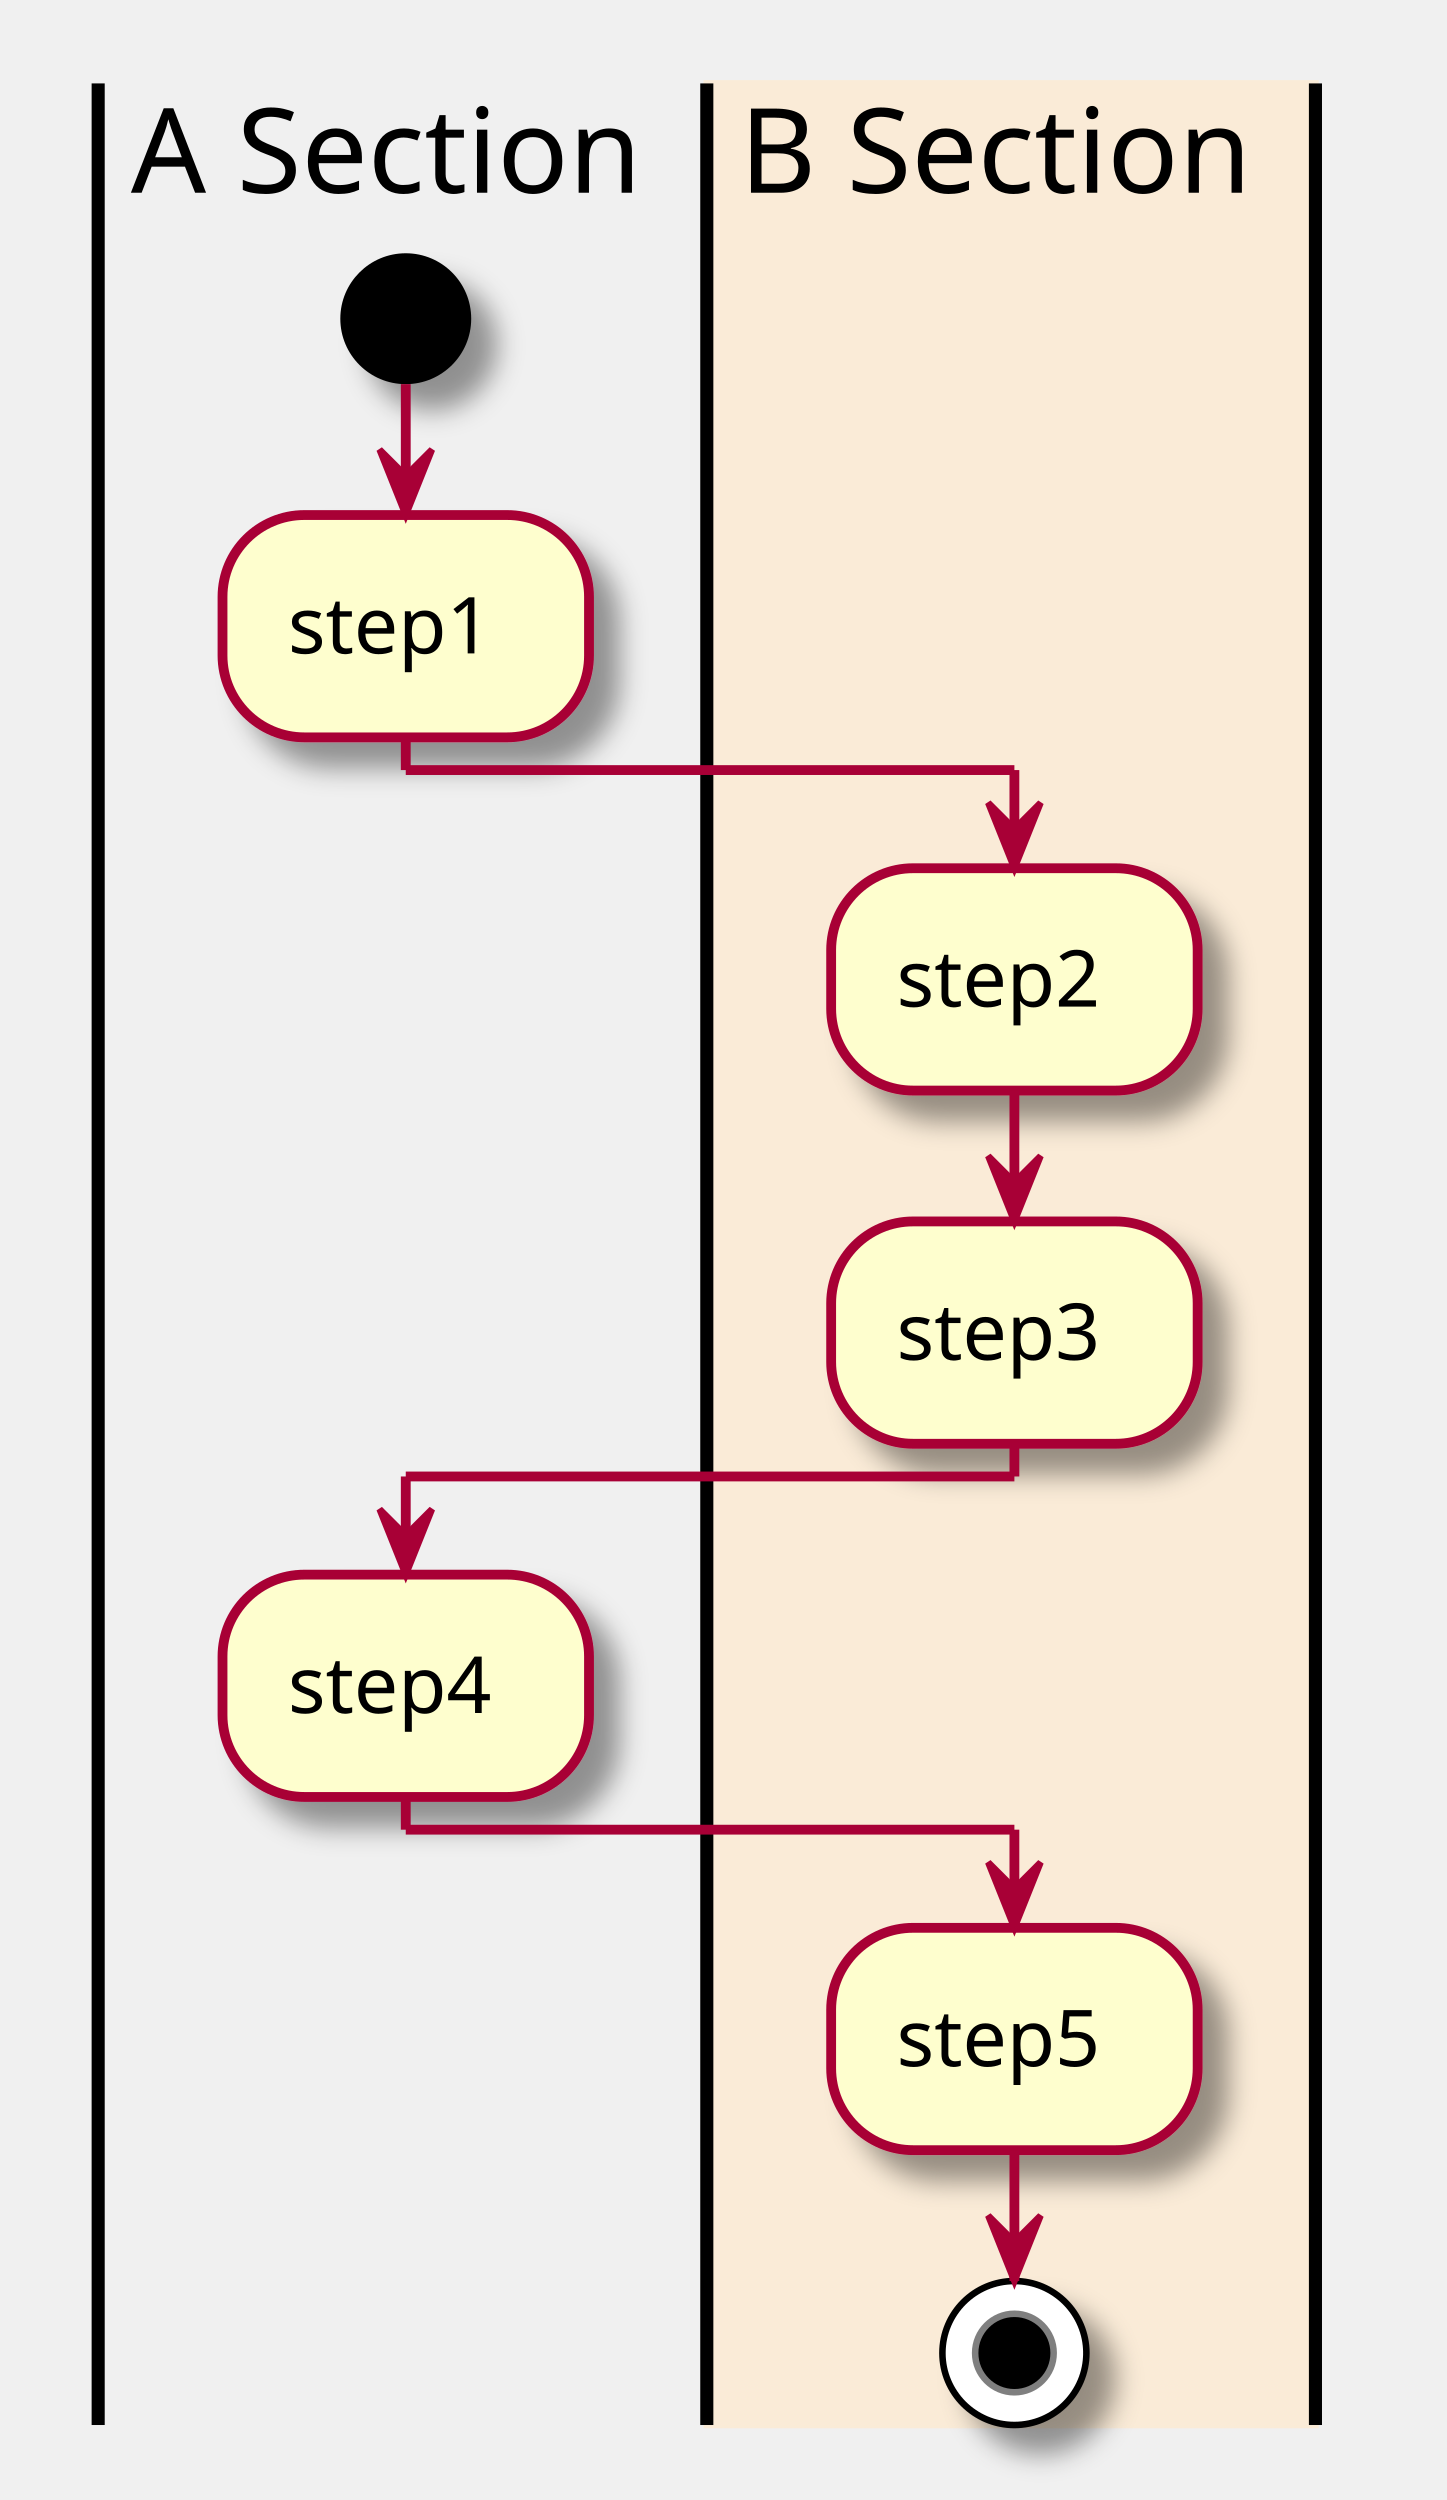
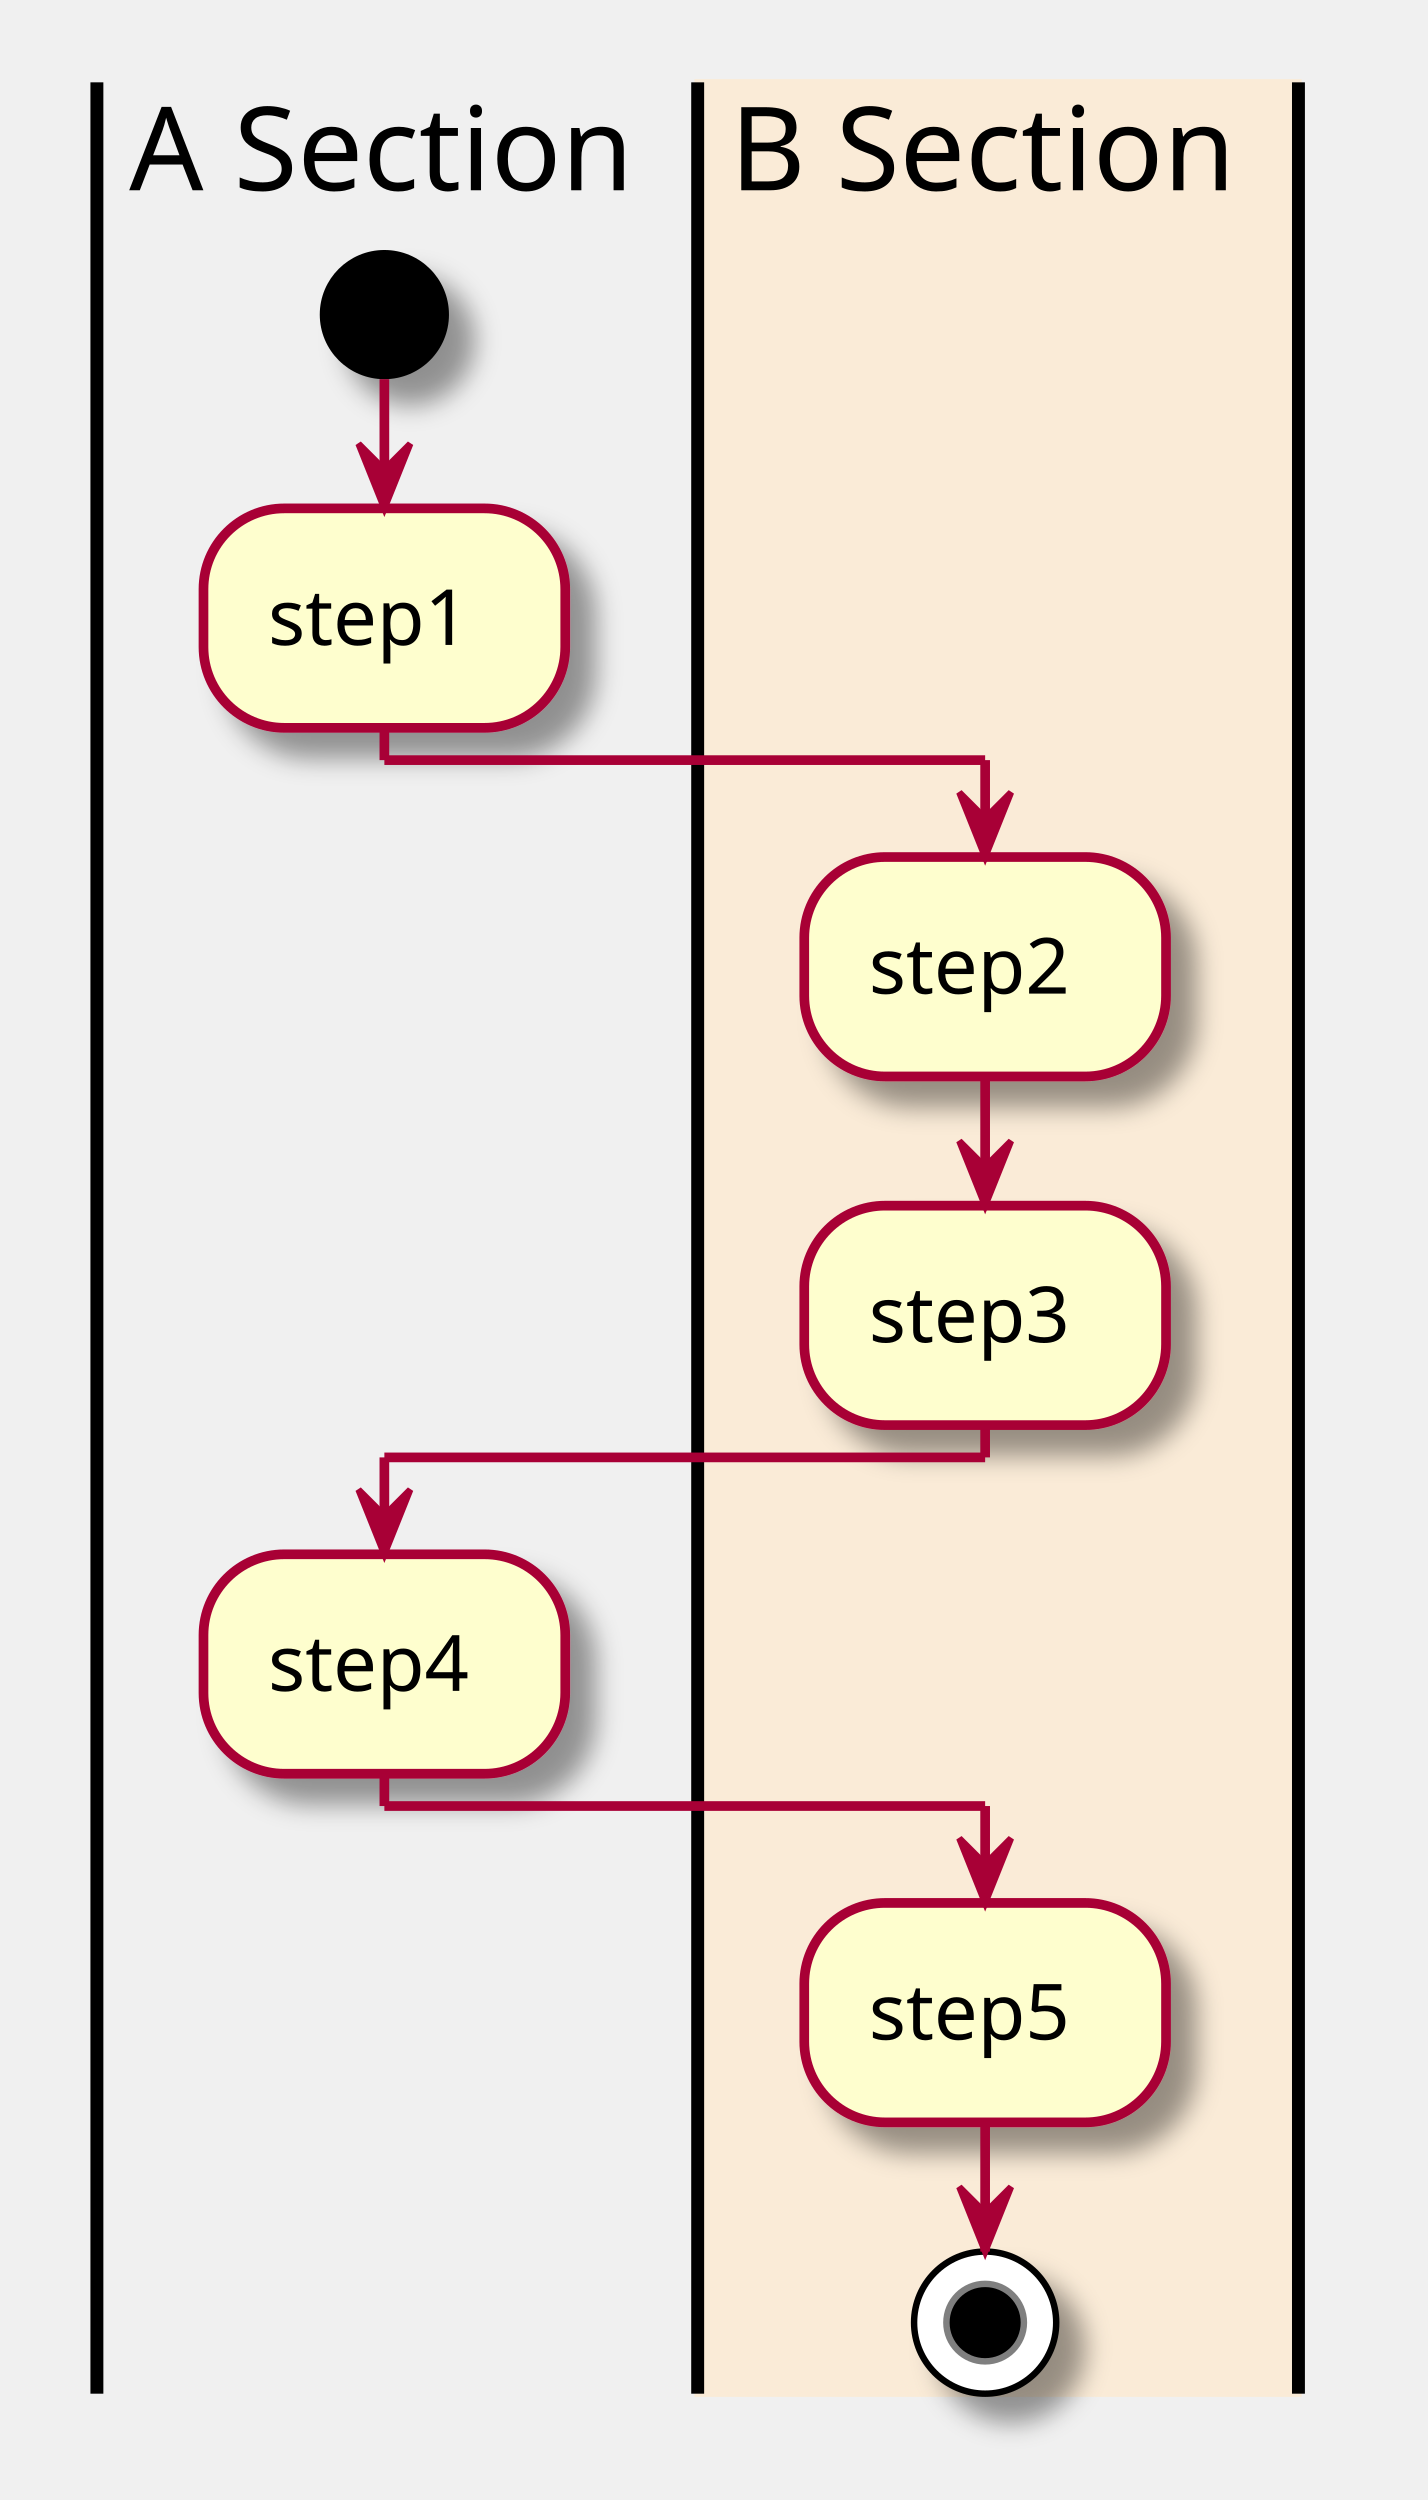
- <svg xmlns="http://www.w3.org/2000/svg" contentScriptType="application/ecmascript" contentStyleType="text/css" height="382px" preserveAspectRatio="none" style="width:221px;height:382px;" version="1.1" viewBox="0 0 221 382" width="221px" zoomAndPan="magnify">
+ <svg xmlns="http://www.w3.org/2000/svg" contentScriptType="application/ecmascript" contentStyleType="text/css" height="387px" preserveAspectRatio="none" style="width:221px;height:387px;" version="1.1" viewBox="0 0 221 387" width="221px" zoomAndPan="magnify">
  <defs>
    <filter height="300%" id="f1oe6rclaht8ji" width="300%" x="-1" y="-1">
      <feGaussianBlur result="blurOut" stdDeviation="2.0" />
      <feColorMatrix in="blurOut" result="blurOut2" type="matrix" values="0 0 0 0 0 0 0 0 0 0 0 0 0 0 0 0 0 0 .4 0" />
      <feOffset dx="4.0" dy="4.0" in="blurOut2" result="blurOut3" />
      <feBlend in="SourceGraphic" in2="blurOut3" mode="normal" />
    </filter>
  </defs>
  <g>
-     <ellipse cx="62" cy="48.698" fill="#000000" filter="url(#f1oe6rclaht8ji)" rx="10" ry="10" style="stroke: none; stroke-width: 1.0;" />
-     <rect fill="#FEFECE" filter="url(#f1oe6rclaht8ji)" height="33.969" rx="12.5" ry="12.5" style="stroke: #A80036; stroke-width: 1.5;" width="56" x="34" y="78.698" />
-     <text fill="#000000" font-family="sans-serif" font-size="12" lengthAdjust="spacingAndGlyphs" textLength="36" x="44" y="99.837">
-       step1
-     </text>
-     <rect fill="#FEFECE" filter="url(#f1oe6rclaht8ji)" height="33.969" rx="12.5" ry="12.5" style="stroke: #A80036; stroke-width: 1.5;" width="56" x="34" y="240.605" />
-     <text fill="#000000" font-family="sans-serif" font-size="12" lengthAdjust="spacingAndGlyphs" textLength="36" x="44" y="261.743">
-       step4
-     </text>
-     <line style="stroke: #000000; stroke-width: 2.0;" x1="15" x2="15" y1="12.745" y2="370.542" />
-     <rect fill="#FAEBD7" height="357.797" style="stroke: #FAEBD7; stroke-width: 1.0;" width="93" x="108" y="12.745" />
-     <rect fill="#FEFECE" filter="url(#f1oe6rclaht8ji)" height="33.969" rx="12.5" ry="12.5" style="stroke: #A80036; stroke-width: 1.5;" width="56" x="127" y="132.667" />
-     <text fill="#000000" font-family="sans-serif" font-size="12" lengthAdjust="spacingAndGlyphs" textLength="36" x="137" y="153.806">
-       step2
-     </text>
-     <rect fill="#FEFECE" filter="url(#f1oe6rclaht8ji)" height="33.969" rx="12.5" ry="12.5" style="stroke: #A80036; stroke-width: 1.5;" width="56" x="127" y="186.636" />
-     <text fill="#000000" font-family="sans-serif" font-size="12" lengthAdjust="spacingAndGlyphs" textLength="36" x="137" y="207.774">
-       step3
-     </text>
-     <rect fill="#FEFECE" filter="url(#f1oe6rclaht8ji)" height="33.969" rx="12.5" ry="12.5" style="stroke: #A80036; stroke-width: 1.5;" width="56" x="127" y="294.573" />
-     <text fill="#000000" font-family="sans-serif" font-size="12" lengthAdjust="spacingAndGlyphs" textLength="36" x="137" y="315.712">
-       step5
-     </text>
-     <ellipse cx="155" cy="359.542" fill="#FFFFFF" filter="url(#f1oe6rclaht8ji)" rx="11" ry="11" style="stroke: #000000; stroke-width: 1.0;" />
-     <ellipse cx="155" cy="359.542" fill="#000000" rx="6" ry="6" style="stroke: #7F7F7F; stroke-width: 1.0;" />
-     <line style="stroke: #000000; stroke-width: 2.0;" x1="108" x2="108" y1="12.745" y2="370.542" />
-     <line style="stroke: #000000; stroke-width: 2.0;" x1="201" x2="201" y1="12.745" y2="370.542" />
-     <line style="stroke: #A80036; stroke-width: 1.5;" x1="62" x2="62" y1="58.698" y2="78.698" />
-     <polygon fill="#A80036" points="58,68.698,62,78.698,66,68.698,62,72.698" style="stroke: #A80036; stroke-width: 1.0;" />
-     <line style="stroke: #A80036; stroke-width: 1.5;" x1="155" x2="155" y1="166.636" y2="186.636" />
-     <polygon fill="#A80036" points="151,176.636,155,186.636,159,176.636,155,180.636" style="stroke: #A80036; stroke-width: 1.0;" />
-     <line style="stroke: #A80036; stroke-width: 1.5;" x1="155" x2="155" y1="328.542" y2="348.542" />
-     <polygon fill="#A80036" points="151,338.542,155,348.542,159,338.542,155,342.542" style="stroke: #A80036; stroke-width: 1.0;" />
-     <line style="stroke: #A80036; stroke-width: 1.5;" x1="62" x2="62" y1="112.667" y2="117.667" />
-     <line style="stroke: #A80036; stroke-width: 1.5;" x1="62" x2="155" y1="117.667" y2="117.667" />
-     <line style="stroke: #A80036; stroke-width: 1.5;" x1="155" x2="155" y1="117.667" y2="132.667" />
-     <polygon fill="#A80036" points="151,122.667,155,132.667,159,122.667,155,126.667" style="stroke: #A80036; stroke-width: 1.0;" />
-     <line style="stroke: #A80036; stroke-width: 1.5;" x1="155" x2="155" y1="220.605" y2="225.605" />
-     <line style="stroke: #A80036; stroke-width: 1.5;" x1="155" x2="62" y1="225.605" y2="225.605" />
-     <line style="stroke: #A80036; stroke-width: 1.5;" x1="62" x2="62" y1="225.605" y2="240.605" />
-     <polygon fill="#A80036" points="58,230.605,62,240.605,66,230.605,62,234.605" style="stroke: #A80036; stroke-width: 1.0;" />
-     <line style="stroke: #A80036; stroke-width: 1.5;" x1="62" x2="62" y1="274.573" y2="279.573" />
-     <line style="stroke: #A80036; stroke-width: 1.5;" x1="62" x2="155" y1="279.573" y2="279.573" />
-     <line style="stroke: #A80036; stroke-width: 1.5;" x1="155" x2="155" y1="279.573" y2="294.573" />
-     <polygon fill="#A80036" points="151,284.573,155,294.573,159,284.573,155,288.573" style="stroke: #A80036; stroke-width: 1.0;" />
-     <text fill="#000000" font-family="sans-serif" font-size="18" lengthAdjust="spacingAndGlyphs" textLength="83" x="20" y="29.453">
-       A Section
-     </text>
-     <text fill="#000000" font-family="sans-serif" font-size="18" lengthAdjust="spacingAndGlyphs" textLength="83" x="113" y="29.453">
-       B Section
-     </text>
+     <ellipse cx="59.5" cy="48.698" fill="#000000" filter="url(#f1oe6rclaht8ji)" rx="10" ry="10" style="stroke:none;stroke-width:1.0;" />
+     <rect fill="#FEFECE" filter="url(#f1oe6rclaht8ji)" height="33.969" rx="12.5" ry="12.5" style="stroke:#A80036;stroke-width:1.5;" width="56" x="31.5" y="78.698" />
+     <text fill="#000000" font-family="sans-serif" font-size="12" lengthAdjust="spacing" textLength="36" x="41.5" y="99.837">step1</text>
+     <rect fill="#FEFECE" filter="url(#f1oe6rclaht8ji)" height="33.969" rx="12.5" ry="12.5" style="stroke:#A80036;stroke-width:1.5;" width="56" x="31.5" y="240.605" />
+     <text fill="#000000" font-family="sans-serif" font-size="12" lengthAdjust="spacing" textLength="36" x="41.5" y="261.743">step4</text>
+     <line style="stroke:#000000;stroke-width:2.0;" x1="15" x2="15" y1="12.745" y2="370.542" />
+     <rect fill="#FAEBD7" height="357.797" style="stroke:#FAEBD7;stroke-width:1.0;" width="93" x="108" y="12.745" />
+     <rect fill="#FEFECE" filter="url(#f1oe6rclaht8ji)" height="33.969" rx="12.5" ry="12.5" style="stroke:#A80036;stroke-width:1.5;" width="56" x="124.5" y="132.667" />
+     <text fill="#000000" font-family="sans-serif" font-size="12" lengthAdjust="spacing" textLength="36" x="134.5" y="153.806">step2</text>
+     <rect fill="#FEFECE" filter="url(#f1oe6rclaht8ji)" height="33.969" rx="12.5" ry="12.5" style="stroke:#A80036;stroke-width:1.5;" width="56" x="124.5" y="186.636" />
+     <text fill="#000000" font-family="sans-serif" font-size="12" lengthAdjust="spacing" textLength="36" x="134.5" y="207.774">step3</text>
+     <rect fill="#FEFECE" filter="url(#f1oe6rclaht8ji)" height="33.969" rx="12.5" ry="12.5" style="stroke:#A80036;stroke-width:1.5;" width="56" x="124.5" y="294.573" />
+     <text fill="#000000" font-family="sans-serif" font-size="12" lengthAdjust="spacing" textLength="36" x="134.5" y="315.712">step5</text>
+     <ellipse cx="152.5" cy="359.542" fill="#FFFFFF" filter="url(#f1oe6rclaht8ji)" rx="11" ry="11" style="stroke:#000000;stroke-width:1.0;" />
+     <ellipse cx="152.5" cy="359.542" fill="#000000" rx="6" ry="6" style="stroke:#7F7F7F;stroke-width:1.0;" />
+     <line style="stroke:#000000;stroke-width:2.0;" x1="108" x2="108" y1="12.745" y2="370.542" />
+     <line style="stroke:#000000;stroke-width:2.0;" x1="201" x2="201" y1="12.745" y2="370.542" />
+     <line style="stroke:#A80036;stroke-width:1.5;" x1="59.5" x2="59.5" y1="58.698" y2="78.698" />
+     <polygon fill="#A80036" points="55.5,68.698,59.5,78.698,63.5,68.698,59.5,72.698" style="stroke:#A80036;stroke-width:1.0;" />
+     <line style="stroke:#A80036;stroke-width:1.5;" x1="152.5" x2="152.5" y1="166.636" y2="186.636" />
+     <polygon fill="#A80036" points="148.5,176.636,152.5,186.636,156.5,176.636,152.5,180.636" style="stroke:#A80036;stroke-width:1.0;" />
+     <line style="stroke:#A80036;stroke-width:1.5;" x1="152.5" x2="152.5" y1="328.542" y2="348.542" />
+     <polygon fill="#A80036" points="148.5,338.542,152.5,348.542,156.5,338.542,152.5,342.542" style="stroke:#A80036;stroke-width:1.0;" />
+     <line style="stroke:#A80036;stroke-width:1.5;" x1="59.5" x2="59.5" y1="112.667" y2="117.667" />
+     <line style="stroke:#A80036;stroke-width:1.5;" x1="59.5" x2="152.5" y1="117.667" y2="117.667" />
+     <line style="stroke:#A80036;stroke-width:1.5;" x1="152.5" x2="152.5" y1="117.667" y2="132.667" />
+     <polygon fill="#A80036" points="148.5,122.667,152.5,132.667,156.5,122.667,152.5,126.667" style="stroke:#A80036;stroke-width:1.0;" />
+     <line style="stroke:#A80036;stroke-width:1.5;" x1="152.5" x2="152.5" y1="220.605" y2="225.605" />
+     <line style="stroke:#A80036;stroke-width:1.5;" x1="152.5" x2="59.5" y1="225.605" y2="225.605" />
+     <line style="stroke:#A80036;stroke-width:1.5;" x1="59.5" x2="59.5" y1="225.605" y2="240.605" />
+     <polygon fill="#A80036" points="55.5,230.605,59.5,240.605,63.5,230.605,59.5,234.605" style="stroke:#A80036;stroke-width:1.0;" />
+     <line style="stroke:#A80036;stroke-width:1.5;" x1="59.5" x2="59.5" y1="274.573" y2="279.573" />
+     <line style="stroke:#A80036;stroke-width:1.5;" x1="59.5" x2="152.5" y1="279.573" y2="279.573" />
+     <line style="stroke:#A80036;stroke-width:1.5;" x1="152.5" x2="152.5" y1="279.573" y2="294.573" />
+     <polygon fill="#A80036" points="148.5,284.573,152.5,294.573,156.5,284.573,152.5,288.573" style="stroke:#A80036;stroke-width:1.0;" />
+     <text fill="#000000" font-family="sans-serif" font-size="18" lengthAdjust="spacing" textLength="83" x="20" y="29.453">A Section</text>
+     <text fill="#000000" font-family="sans-serif" font-size="18" lengthAdjust="spacing" textLength="83" x="113" y="29.453">B Section</text>
  </g>
</svg>
